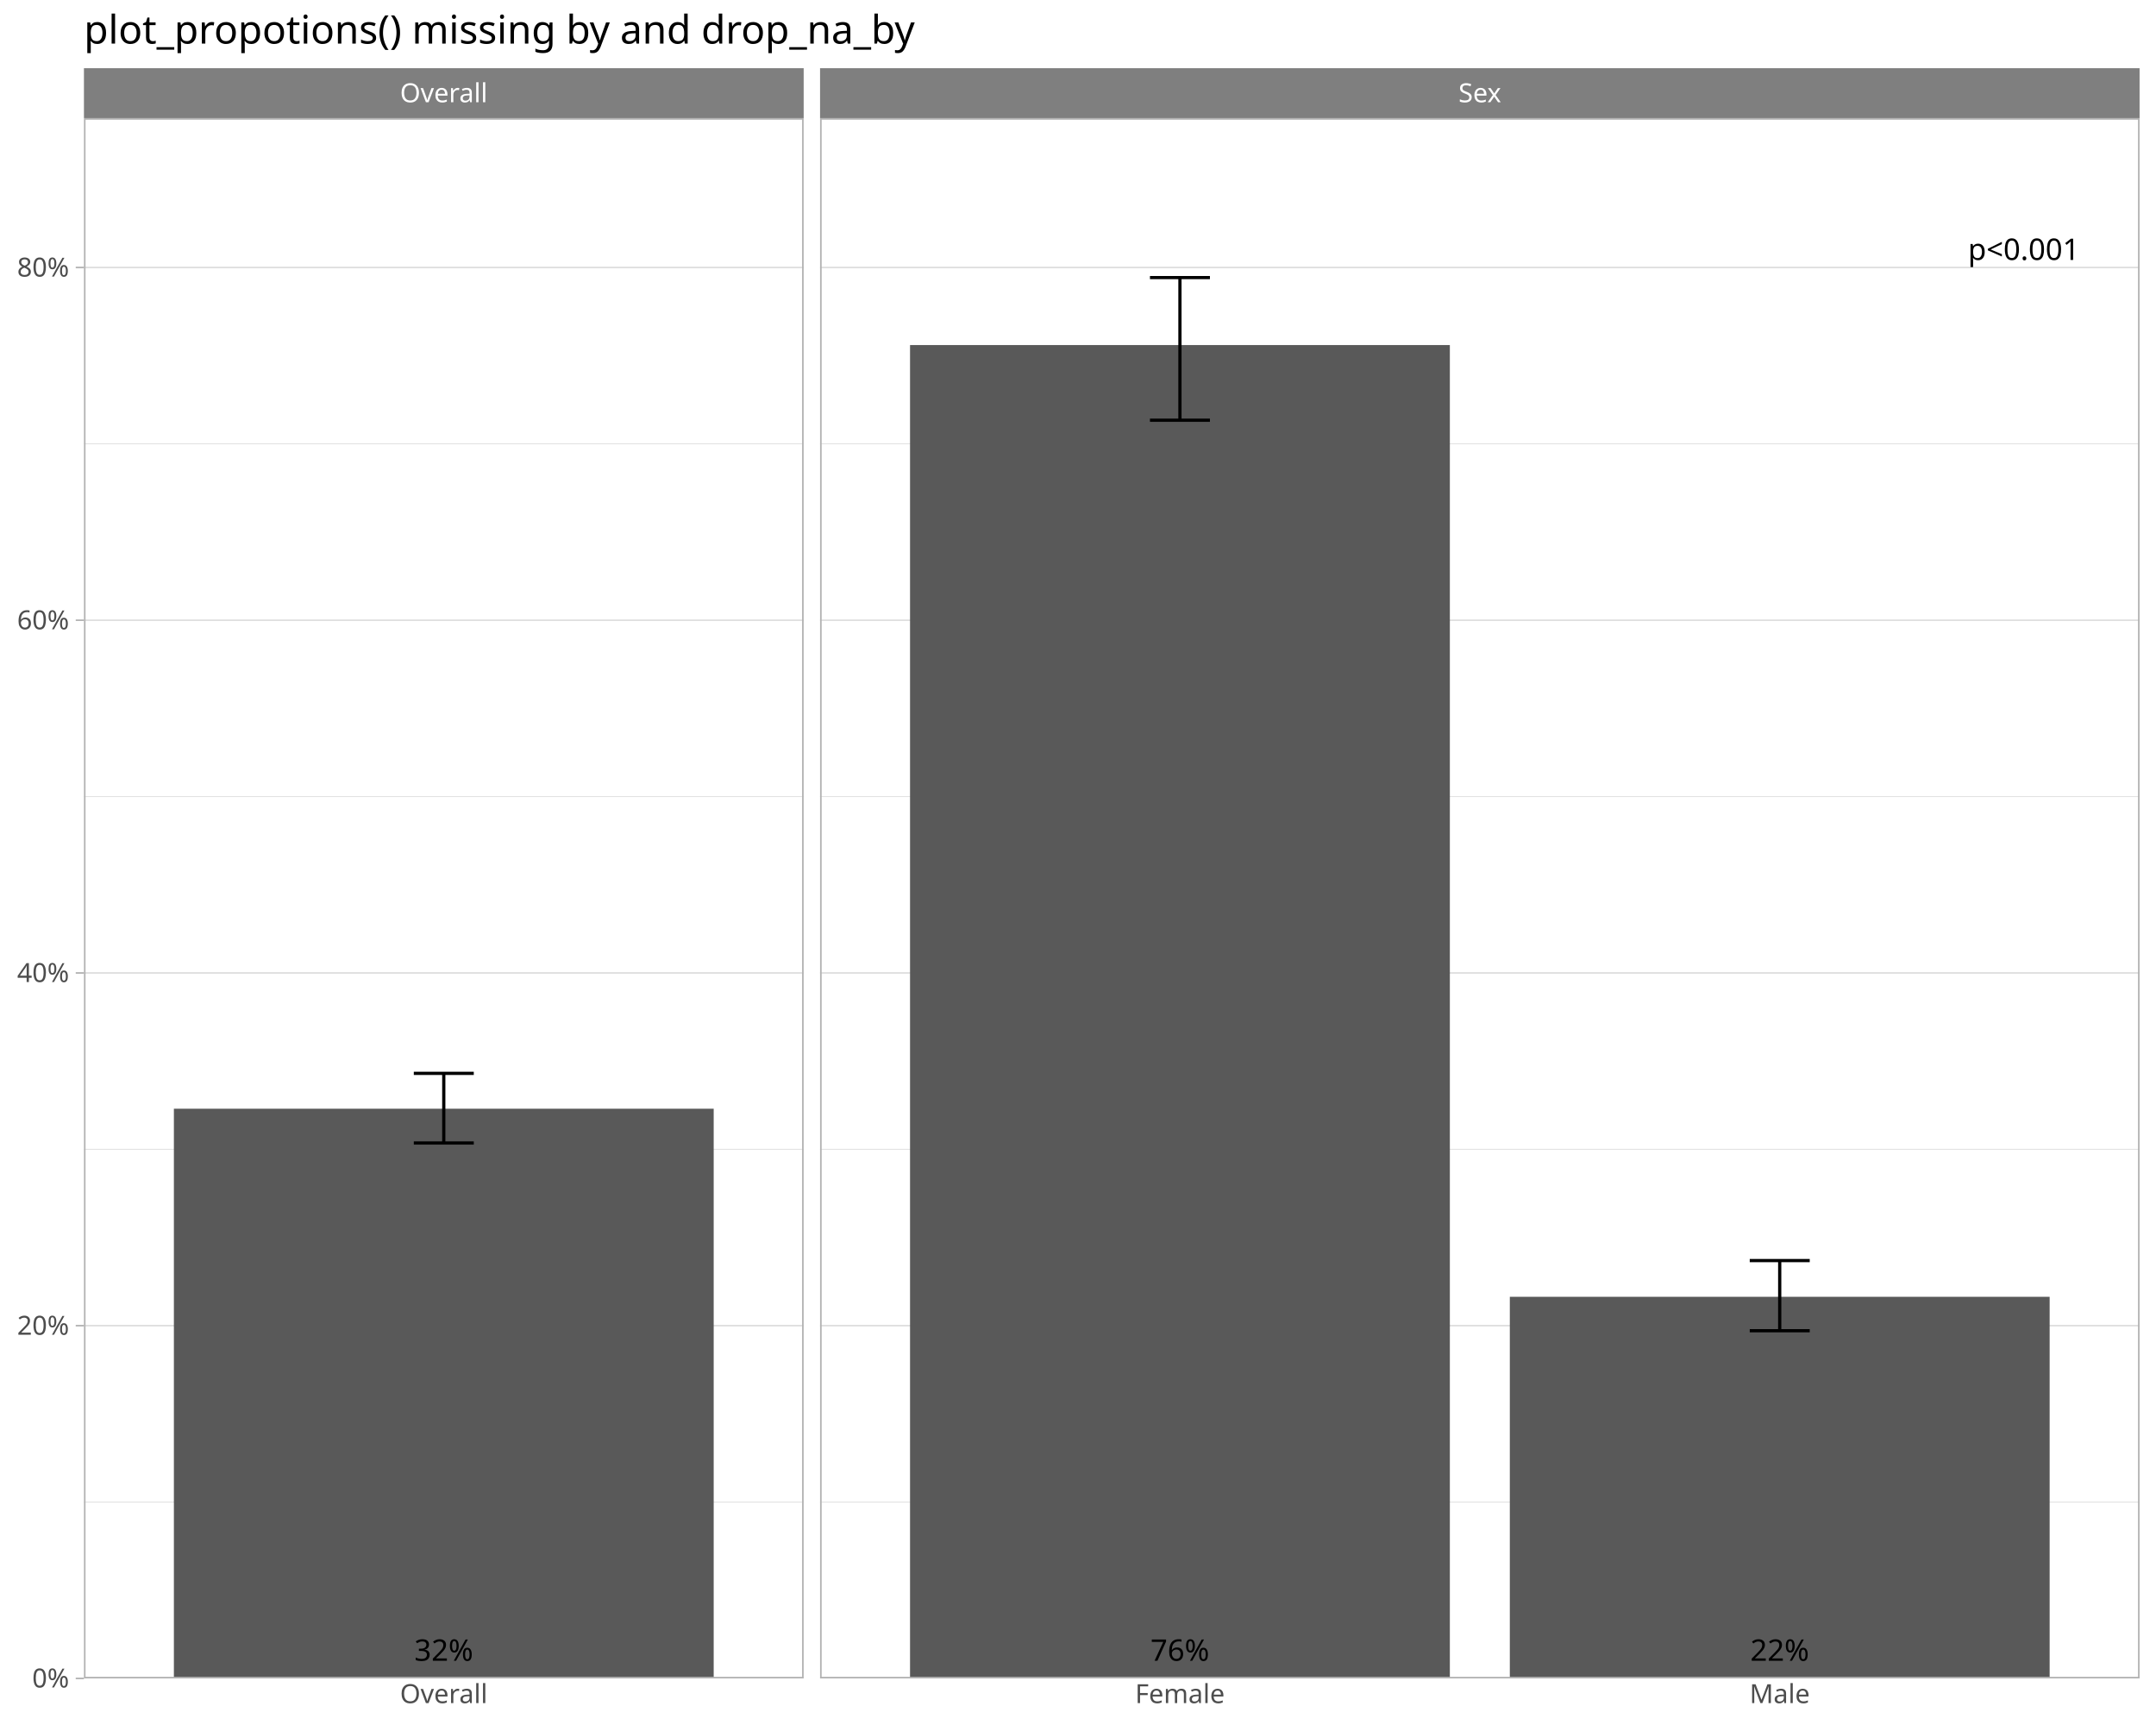
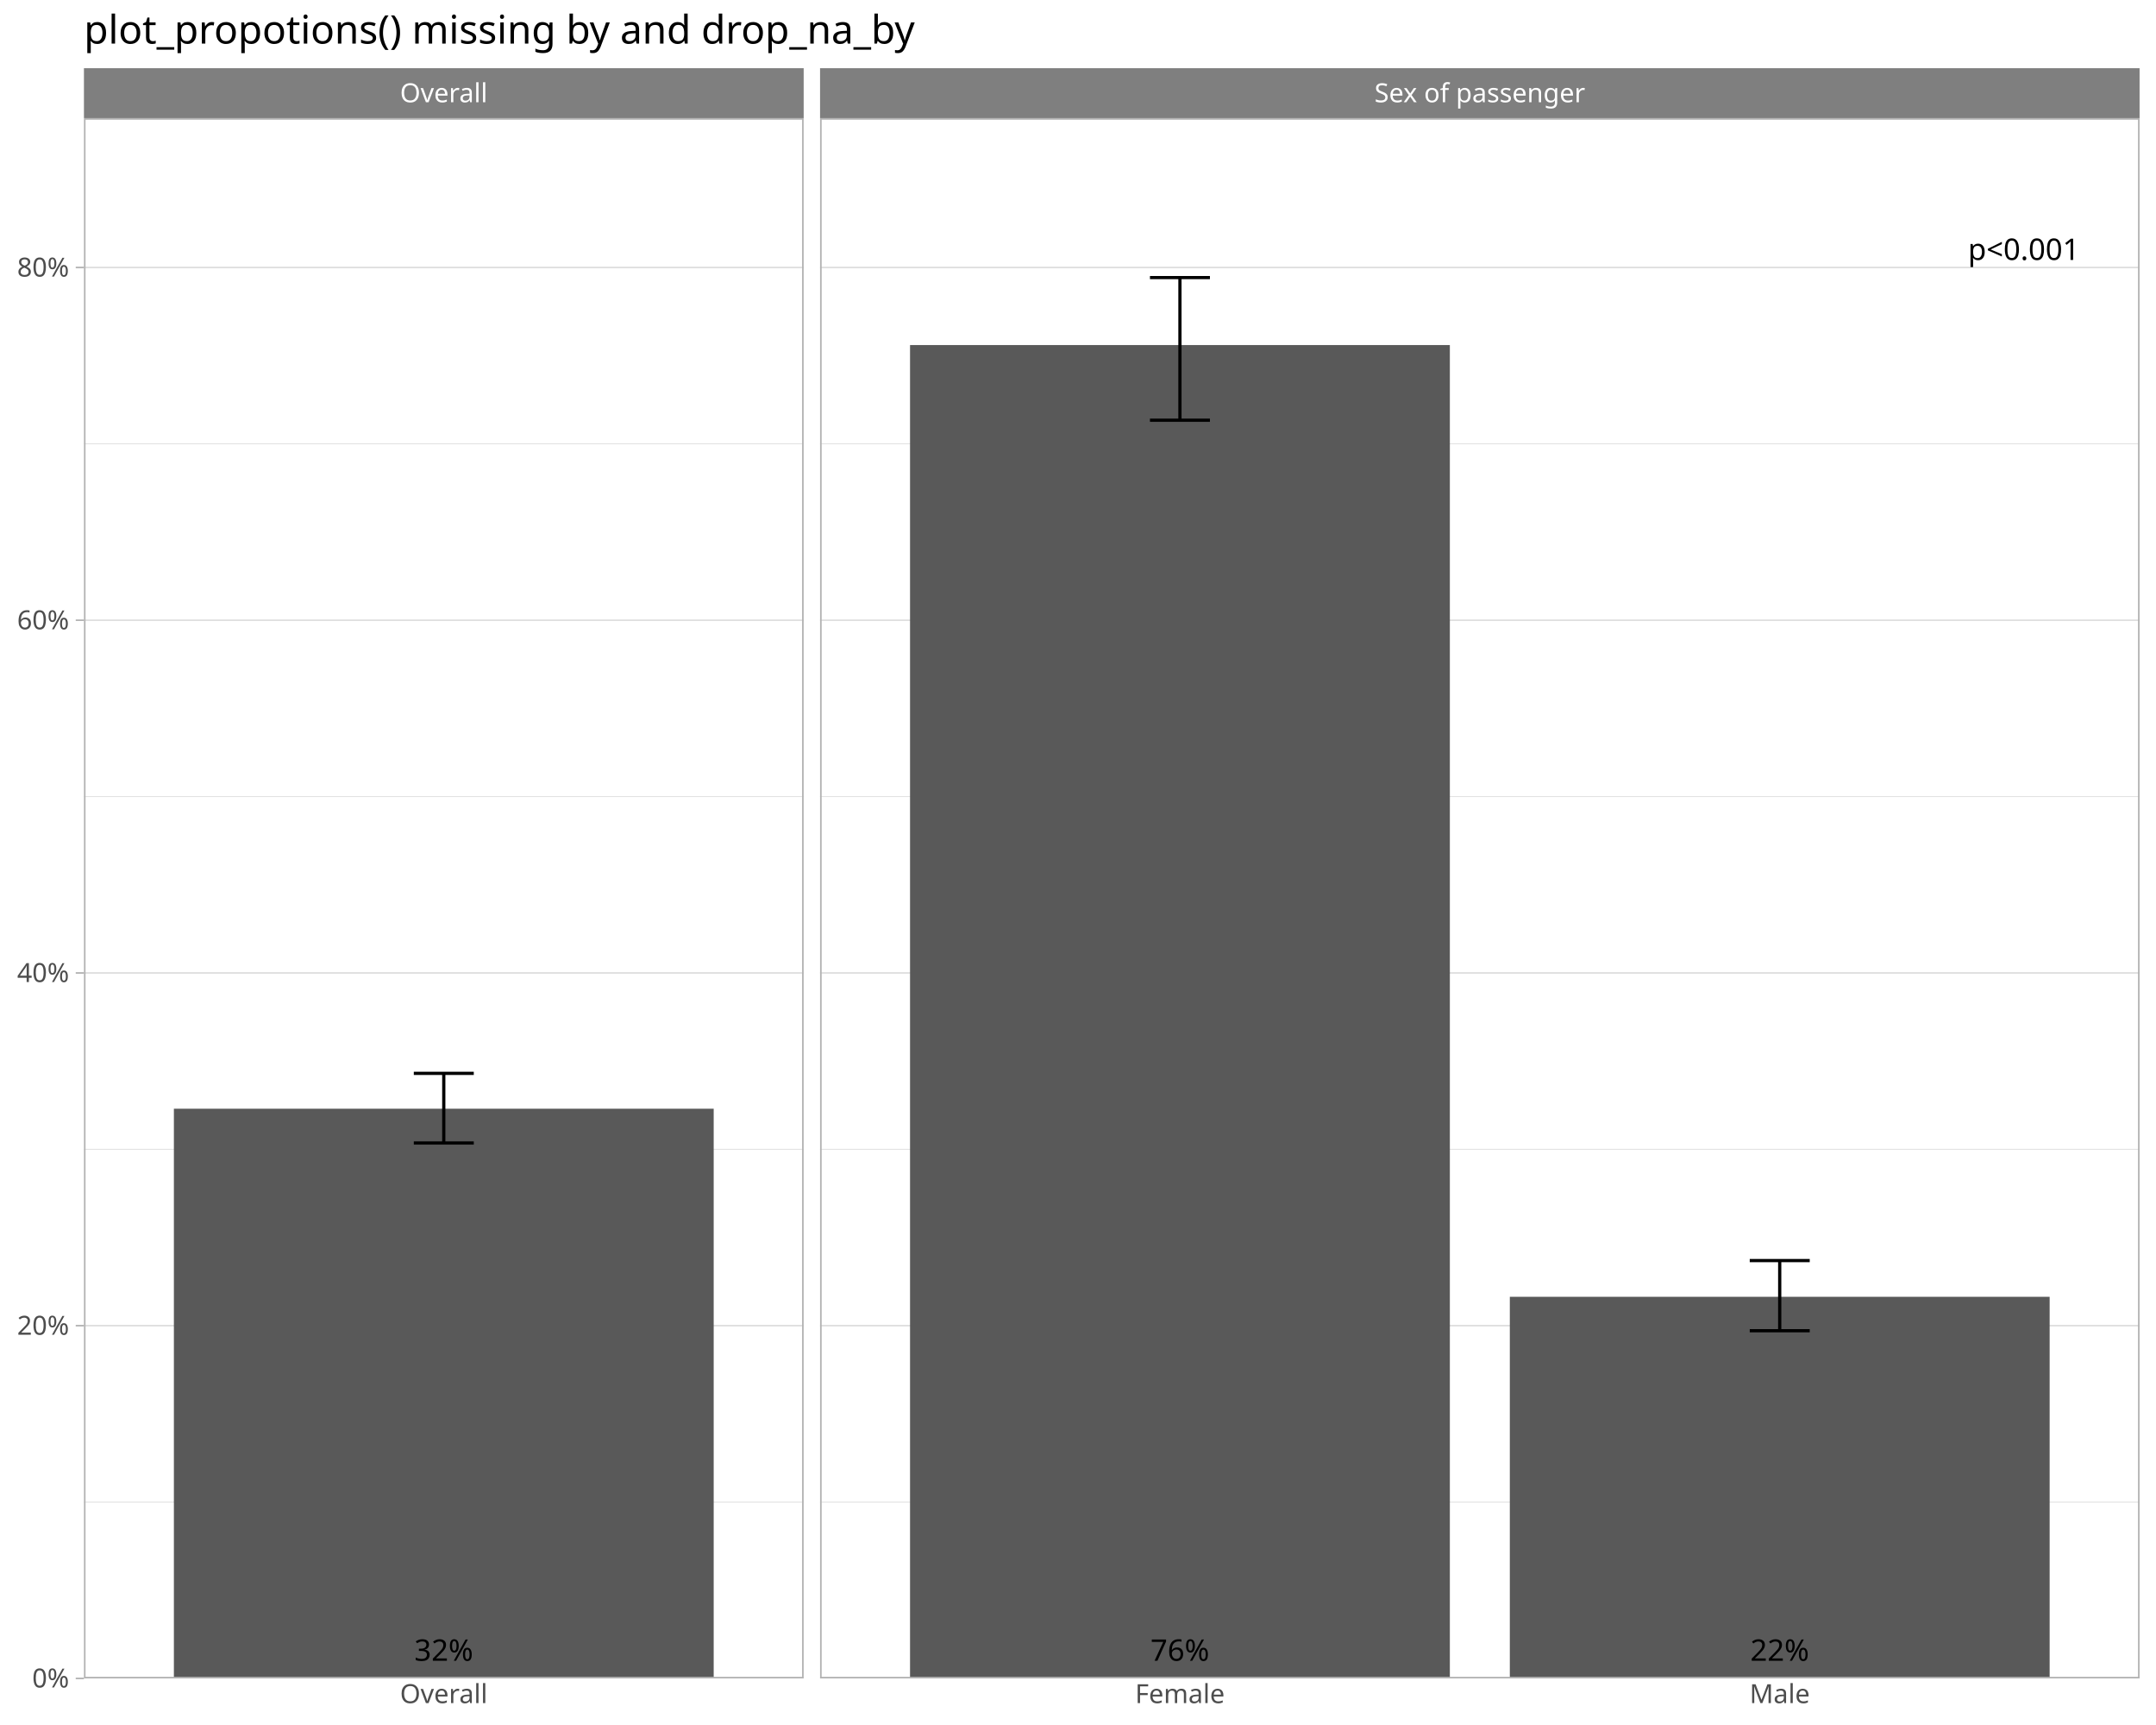
<svg xmlns="http://www.w3.org/2000/svg" class="svglite" data-engine-version="2.0" width="720.00pt" height="576.00pt" viewBox="0 0 720.00 576.00">
  <defs>
    <style type="text/css">
    .svglite line, .svglite polyline, .svglite polygon, .svglite path, .svglite rect, .svglite circle {
      fill: none;
      stroke: #000000;
      stroke-linecap: round;
      stroke-linejoin: round;
      stroke-miterlimit: 10.00;
    }
  </style>
  </defs>
  <rect width="100%" height="100%" style="stroke: none; fill: #FFFFFF;" />
  <defs>
    <clipPath id="cpMC4wMHw3MjAuMDB8MC4wMHw1NzYuMDA=">
      <rect x="0.00" y="0.00" width="720.00" height="576.00" />
    </clipPath>
  </defs>
  <g clip-path="url(#cpMC4wMHw3MjAuMDB8MC4wMHw1NzYuMDA=)">
    <rect x="0.00" y="0.00" width="720.00" height="576.00" style="stroke-width: 1.07; stroke: #FFFFFF; fill: #FFFFFF;" />
  </g>
  <defs>
    <clipPath id="cpMjguMDN8MjY4LjM4fDM5LjQzfDU2MC40NQ==">
      <rect x="28.03" y="39.43" width="240.36" height="521.01" />
    </clipPath>
  </defs>
  <g clip-path="url(#cpMjguMDN8MjY4LjM4fDM5LjQzfDU2MC40NQ==)">
    <rect x="28.03" y="39.43" width="240.36" height="521.01" style="stroke-width: 1.07; stroke: none; fill: #FFFFFF;" />
    <polyline points="28.03,501.56 268.38,501.56 " style="stroke-width: 0.27; stroke: #DEDEDE; stroke-linecap: butt;" />
    <polyline points="28.03,383.77 268.38,383.77 " style="stroke-width: 0.27; stroke: #DEDEDE; stroke-linecap: butt;" />
    <polyline points="28.03,265.99 268.38,265.99 " style="stroke-width: 0.27; stroke: #DEDEDE; stroke-linecap: butt;" />
    <polyline points="28.03,148.21 268.38,148.21 " style="stroke-width: 0.27; stroke: #DEDEDE; stroke-linecap: butt;" />
    <polyline points="28.03,560.45 268.38,560.45 " style="stroke-width: 0.53; stroke: #DEDEDE; stroke-linecap: butt;" />
    <polyline points="28.03,442.66 268.38,442.66 " style="stroke-width: 0.53; stroke: #DEDEDE; stroke-linecap: butt;" />
    <polyline points="28.03,324.88 268.38,324.88 " style="stroke-width: 0.53; stroke: #DEDEDE; stroke-linecap: butt;" />
    <polyline points="28.03,207.10 268.38,207.10 " style="stroke-width: 0.53; stroke: #DEDEDE; stroke-linecap: butt;" />
    <polyline points="28.03,89.32 268.38,89.32 " style="stroke-width: 0.53; stroke: #DEDEDE; stroke-linecap: butt;" />
    <rect x="58.07" y="370.21" width="180.27" height="190.24" style="stroke-width: 1.07; stroke: none; stroke-linecap: butt; stroke-linejoin: miter; fill: #595959;" />
    <polyline points="138.19,358.40 158.22,358.40 " style="stroke-width: 1.07; stroke-linecap: butt;" />
    <polyline points="148.20,358.40 148.20,381.66 " style="stroke-width: 1.07; stroke-linecap: butt;" />
    <polyline points="138.19,381.66 158.22,381.66 " style="stroke-width: 1.07; stroke-linecap: butt;" />
    <text x="148.20" y="554.56" text-anchor="middle" style="font-size: 9.96px; font-family: sans;" textLength="19.93px" lengthAdjust="spacingAndGlyphs">32%</text>
    <rect x="28.03" y="39.43" width="240.36" height="521.01" style="stroke-width: 1.07; stroke: #B3B3B3;" />
  </g>
  <g clip-path="url(#cpMC4wMHw3MjAuMDB8MC4wMHw1NzYuMDA=)">
</g>
  <defs>
    <clipPath id="cpMjczLjg2fDcxNC41MnwzOS40M3w1NjAuNDU=">
      <rect x="273.86" y="39.43" width="440.66" height="521.01" />
    </clipPath>
  </defs>
  <g clip-path="url(#cpMjczLjg2fDcxNC41MnwzOS40M3w1NjAuNDU=)">
    <rect x="273.86" y="39.43" width="440.66" height="521.01" style="stroke-width: 1.07; stroke: none; fill: #FFFFFF;" />
    <polyline points="273.86,501.56 714.52,501.56 " style="stroke-width: 0.27; stroke: #DEDEDE; stroke-linecap: butt;" />
    <polyline points="273.86,383.77 714.52,383.77 " style="stroke-width: 0.27; stroke: #DEDEDE; stroke-linecap: butt;" />
    <polyline points="273.86,265.99 714.52,265.99 " style="stroke-width: 0.27; stroke: #DEDEDE; stroke-linecap: butt;" />
    <polyline points="273.86,148.21 714.52,148.21 " style="stroke-width: 0.27; stroke: #DEDEDE; stroke-linecap: butt;" />
    <polyline points="273.86,560.45 714.52,560.45 " style="stroke-width: 0.53; stroke: #DEDEDE; stroke-linecap: butt;" />
    <polyline points="273.86,442.66 714.52,442.66 " style="stroke-width: 0.53; stroke: #DEDEDE; stroke-linecap: butt;" />
    <polyline points="273.86,324.88 714.52,324.88 " style="stroke-width: 0.53; stroke: #DEDEDE; stroke-linecap: butt;" />
    <polyline points="273.86,207.10 714.52,207.10 " style="stroke-width: 0.53; stroke: #DEDEDE; stroke-linecap: butt;" />
    <polyline points="273.86,89.32 714.52,89.32 " style="stroke-width: 0.53; stroke: #DEDEDE; stroke-linecap: butt;" />
    <rect x="303.91" y="115.21" width="180.27" height="445.24" style="stroke-width: 1.07; stroke: none; stroke-linecap: butt; stroke-linejoin: miter; fill: #595959;" />
    <rect x="504.21" y="433.01" width="180.27" height="127.43" style="stroke-width: 1.07; stroke: none; stroke-linecap: butt; stroke-linejoin: miter; fill: #595959;" />
    <polyline points="384.03,92.69 404.06,92.69 " style="stroke-width: 1.07; stroke-linecap: butt;" />
    <polyline points="394.04,92.69 394.04,140.32 " style="stroke-width: 1.07; stroke-linecap: butt;" />
    <polyline points="384.03,140.32 404.06,140.32 " style="stroke-width: 1.07; stroke-linecap: butt;" />
    <polyline points="584.33,420.92 604.36,420.92 " style="stroke-width: 1.07; stroke-linecap: butt;" />
    <polyline points="594.34,420.92 594.34,444.34 " style="stroke-width: 1.07; stroke-linecap: butt;" />
    <polyline points="584.33,444.34 604.36,444.34 " style="stroke-width: 1.07; stroke-linecap: butt;" />
    <text x="694.49" y="86.80" text-anchor="end" style="font-size: 9.96px; font-family: sans;" textLength="36.28px" lengthAdjust="spacingAndGlyphs">p&lt;0.001</text>
    <text x="394.04" y="554.56" text-anchor="middle" style="font-size: 9.96px; font-family: sans;" textLength="19.93px" lengthAdjust="spacingAndGlyphs">76%</text>
    <text x="594.34" y="554.56" text-anchor="middle" style="font-size: 9.96px; font-family: sans;" textLength="19.93px" lengthAdjust="spacingAndGlyphs">22%</text>
    <rect x="273.86" y="39.43" width="440.66" height="521.01" style="stroke-width: 1.07; stroke: #B3B3B3;" />
  </g>
  <g clip-path="url(#cpMC4wMHw3MjAuMDB8MC4wMHw1NzYuMDA=)">
</g>
  <defs>
    <clipPath id="cpMjguMDN8MjY4LjM4fDIyLjc4fDM5LjQz">
      <rect x="28.03" y="22.78" width="240.36" height="16.65" />
    </clipPath>
  </defs>
  <g clip-path="url(#cpMjguMDN8MjY4LjM4fDIyLjc4fDM5LjQz)">
    <rect x="28.03" y="22.78" width="240.36" height="16.65" style="stroke-width: 1.07; stroke: none; fill: #7F7F7F;" />
    <text x="148.20" y="34.14" text-anchor="middle" style="font-size: 8.80px; fill: #FFFFFF; font-family: sans;" textLength="27.88px" lengthAdjust="spacingAndGlyphs">Overall</text>
  </g>
  <g clip-path="url(#cpMC4wMHw3MjAuMDB8MC4wMHw1NzYuMDA=)">
</g>
  <defs>
    <clipPath id="cpMjczLjg2fDcxNC41MnwyMi43OHwzOS40Mw==">
      <rect x="273.86" y="22.78" width="440.66" height="16.65" />
    </clipPath>
  </defs>
  <g clip-path="url(#cpMjczLjg2fDcxNC41MnwyMi43OHwzOS40Mw==)">
    <rect x="273.86" y="22.78" width="440.66" height="16.65" style="stroke-width: 1.07; stroke: none; fill: #7F7F7F;" />
-     <text x="494.19" y="34.14" text-anchor="middle" style="font-size: 8.80px; fill: #FFFFFF; font-family: sans;" textLength="15.17px" lengthAdjust="spacingAndGlyphs">Sex</text>
+     <text x="494.19" y="34.14" text-anchor="middle" style="font-size: 8.80px; fill: #FFFFFF; font-family: sans;" textLength="68.50px" lengthAdjust="spacingAndGlyphs">Sex of passenger</text>
  </g>
  <g clip-path="url(#cpMC4wMHw3MjAuMDB8MC4wMHw1NzYuMDA=)">
    <text x="148.20" y="568.69" text-anchor="middle" style="font-size: 8.80px; fill: #4D4D4D; font-family: sans;" textLength="27.88px" lengthAdjust="spacingAndGlyphs">Overall</text>
    <text x="394.04" y="568.69" text-anchor="middle" style="font-size: 8.80px; fill: #4D4D4D; font-family: sans;" textLength="29.35px" lengthAdjust="spacingAndGlyphs">Female</text>
    <text x="594.34" y="568.69" text-anchor="middle" style="font-size: 8.80px; fill: #4D4D4D; font-family: sans;" textLength="19.08px" lengthAdjust="spacingAndGlyphs">Male</text>
    <text x="23.09" y="563.47" text-anchor="end" style="font-size: 8.80px; fill: #4D4D4D; font-family: sans;" textLength="12.72px" lengthAdjust="spacingAndGlyphs">0%</text>
    <text x="23.09" y="445.69" text-anchor="end" style="font-size: 8.80px; fill: #4D4D4D; font-family: sans;" textLength="17.61px" lengthAdjust="spacingAndGlyphs">20%</text>
    <text x="23.09" y="327.91" text-anchor="end" style="font-size: 8.80px; fill: #4D4D4D; font-family: sans;" textLength="17.61px" lengthAdjust="spacingAndGlyphs">40%</text>
    <text x="23.09" y="210.13" text-anchor="end" style="font-size: 8.80px; fill: #4D4D4D; font-family: sans;" textLength="17.61px" lengthAdjust="spacingAndGlyphs">60%</text>
    <text x="23.09" y="92.35" text-anchor="end" style="font-size: 8.80px; fill: #4D4D4D; font-family: sans;" textLength="17.61px" lengthAdjust="spacingAndGlyphs">80%</text>
    <polyline points="25.29,560.45 28.03,560.45 " style="stroke-width: 0.53; stroke: #B3B3B3; stroke-linecap: butt;" />
    <polyline points="25.29,442.66 28.03,442.66 " style="stroke-width: 0.53; stroke: #B3B3B3; stroke-linecap: butt;" />
    <polyline points="25.29,324.88 28.03,324.88 " style="stroke-width: 0.53; stroke: #B3B3B3; stroke-linecap: butt;" />
    <polyline points="25.29,207.10 28.03,207.10 " style="stroke-width: 0.53; stroke: #B3B3B3; stroke-linecap: butt;" />
    <polyline points="25.29,89.32 28.03,89.32 " style="stroke-width: 0.53; stroke: #B3B3B3; stroke-linecap: butt;" />
    <text x="28.03" y="14.56" style="font-size: 13.20px; font-family: sans;" textLength="264.20px" lengthAdjust="spacingAndGlyphs">plot_propotions() missing by and drop_na_by</text>
  </g>
</svg>
